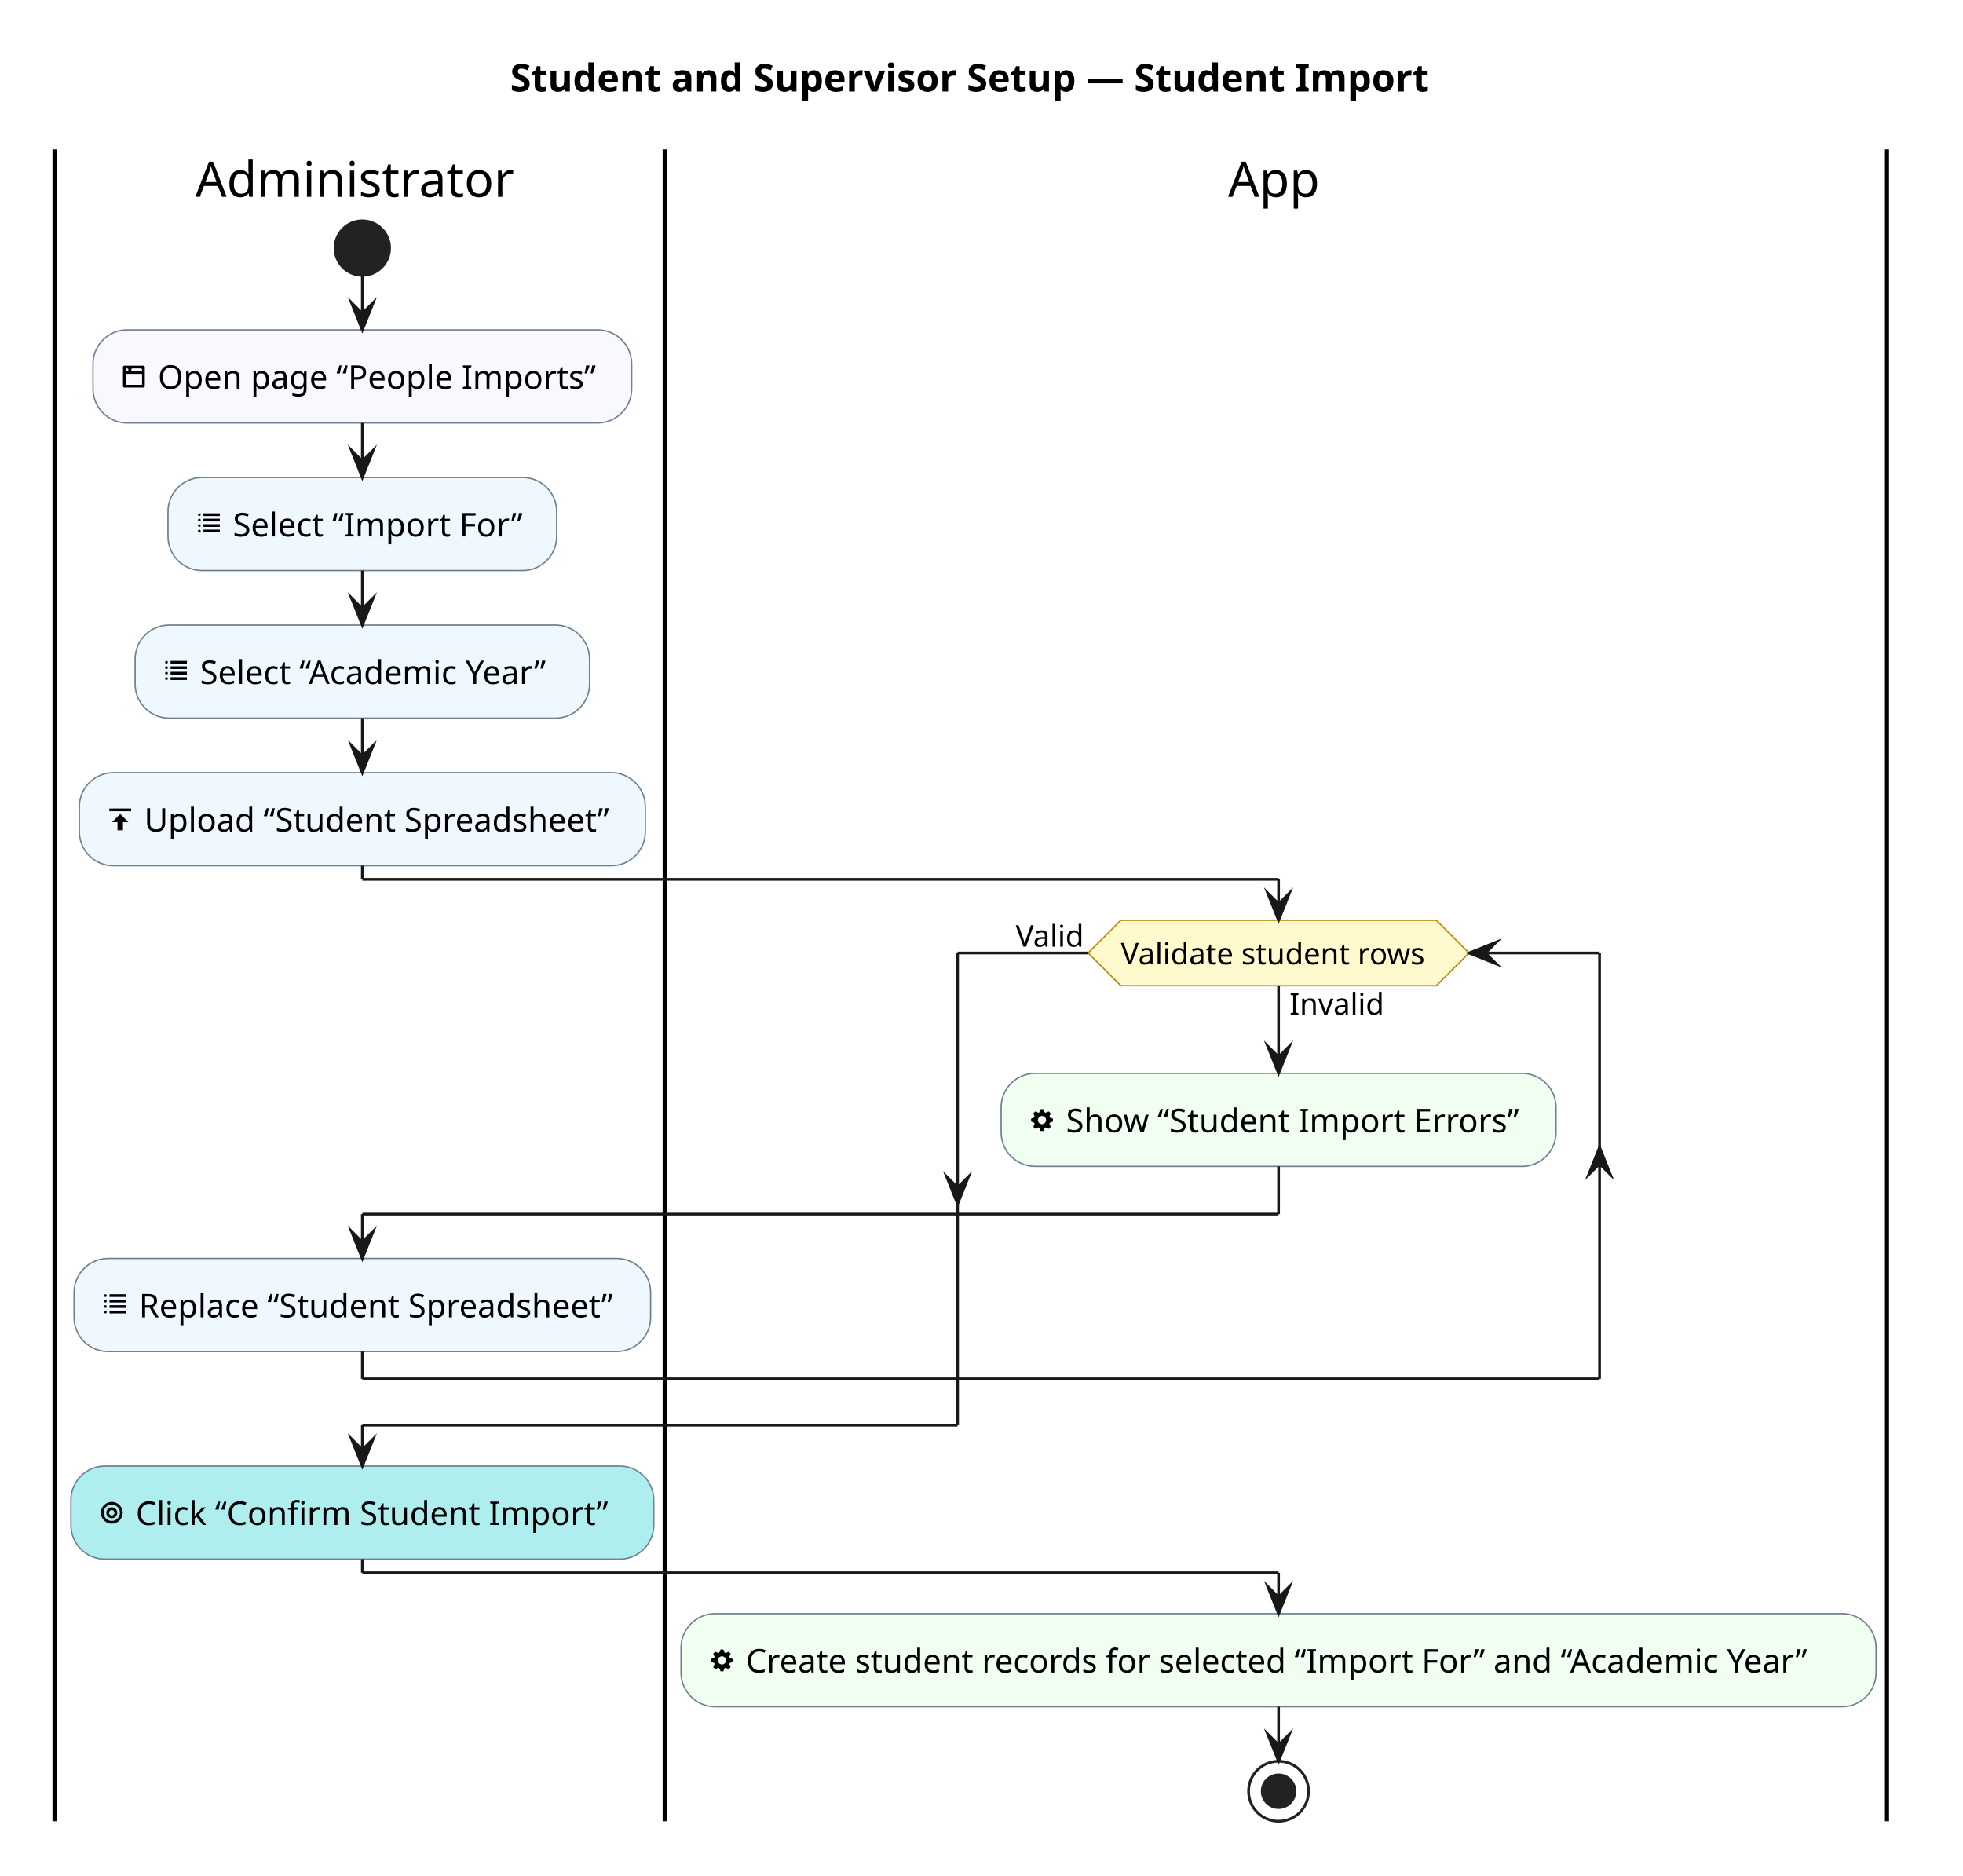
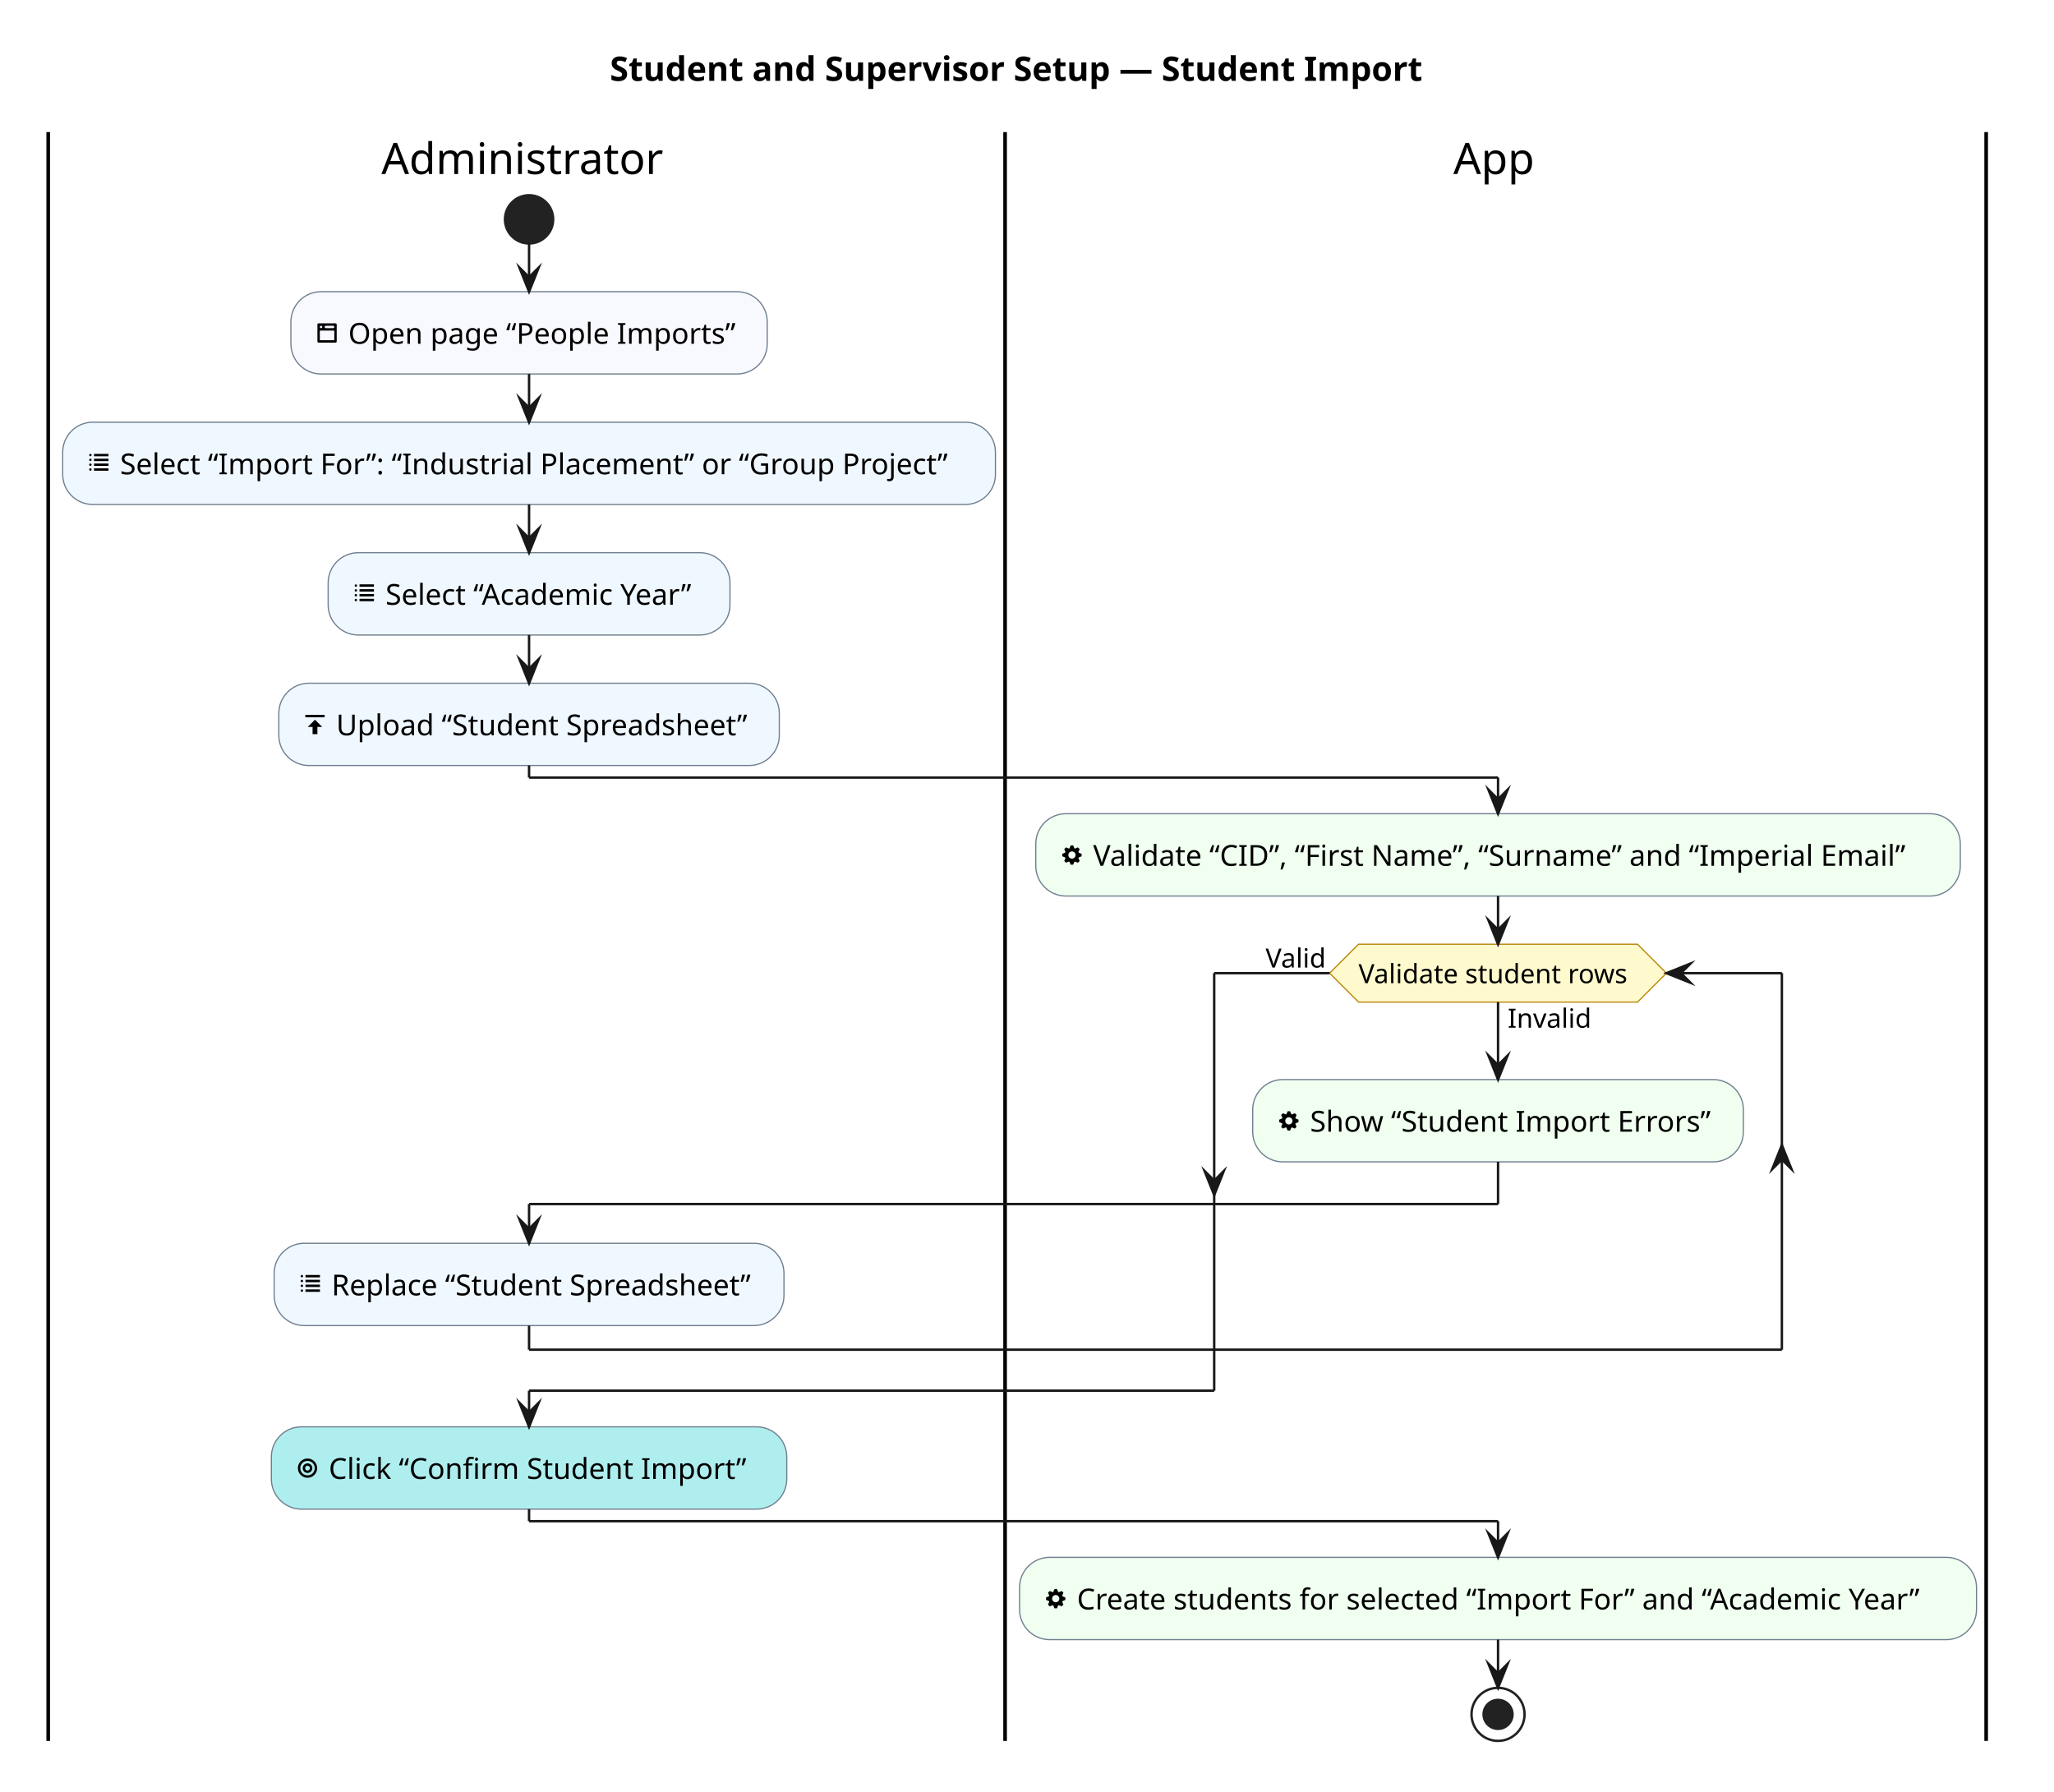
- <svg xmlns="http://www.w3.org/2000/svg" contentStyleType="text/css" data-diagram-type="ACTIVITY" height="688px" preserveAspectRatio="none" style="width:720px;height:688px;background:#FFFFFF;" version="1.1" viewBox="0 0 720 688" width="720px" zoomAndPan="magnify">
+ <svg xmlns="http://www.w3.org/2000/svg" contentStyleType="text/css" data-diagram-type="ACTIVITY" height="743px" preserveAspectRatio="none" style="width:852px;height:743px;background:#FFFFFF;" version="1.1" viewBox="0 0 852 743" width="852px" zoomAndPan="magnify">
  <defs />
  <g>
    <g class="title" data-source-line="2">
-       <text fill="#000000" font-family="sans-serif" font-size="14" font-weight="700" lengthAdjust="spacing" textLength="344.75" x="187.108" y="33.535">Student and Supervisor Setup — Student Import</text>
+       <text fill="#000000" font-family="sans-serif" font-size="14" font-weight="700" lengthAdjust="spacing" textLength="344.75" x="252.98" y="33.535">Student and Supervisor Setup — Student Import</text>
    </g>
-     <rect fill="none" height="21.199" style="stroke:none;stroke-width:1;" width="673.967" x="20" y="54.785" />
-     <ellipse cx="132.898" cy="90.984" fill="#222222" rx="10" ry="10" style="stroke:#222222;stroke-width:1;" />
-     <rect fill="#F8F8FF" height="34.133" rx="12.5" ry="12.5" style="stroke:#708090;stroke-width:0.5;" width="197.578" x="34.109" y="120.984" />
-     <path d="M45.449,134.117 A0.5,0.5 0 0 0 45.109,134.617 L45.109,141.617 A0.5,0.5 0 0 0 45.609,142.117 L52.609,142.117 A0.5,0.5 0 0 0 53.109,141.617 L53.109,134.617 A0.5,0.5 0 0 0 52.609,134.117 L45.609,134.117 A0.5,0.5 0 0 0 45.519,134.117 A0.5,0.5 0 0 0 45.459,134.117 M46.609,135.117 C46.889,135.117 47.109,135.337 47.109,135.617 C47.109,135.897 46.889,136.117 46.609,136.117 C46.329,136.117 46.109,135.897 46.109,135.617 C46.109,135.337 46.329,135.117 46.609,135.117 M48.609,135.117 L51.609,135.117 C51.889,135.117 52.109,135.337 52.109,135.617 C52.109,135.897 51.889,136.117 51.609,136.117 L48.609,136.117 C48.329,136.117 48.109,135.897 48.109,135.617 C48.109,135.337 48.329,135.117 48.609,135.117 M46.109,137.117 L52.109,137.117 L52.109,141.117 L46.109,141.117 L46.109,137.117" fill="#000000" />
-     <text fill="#000000" font-family="sans-serif" font-size="12" lengthAdjust="spacing" textLength="163.781" x="57.906" y="142.586">Open page “People Imports”</text>
-     <rect fill="#F0F8FF" height="34.133" rx="12.5" ry="12.5" style="stroke:#708090;stroke-width:0.5;" width="142.565" x="61.616" y="175.117" />
-     <path d="M73.116,188.25 C72.836,188.25 72.616,188.47 72.616,188.75 C72.616,189.03 72.836,189.25 73.116,189.25 C73.396,189.25 73.616,189.03 73.616,188.75 C73.616,188.47 73.396,188.25 73.116,188.25 M74.616,188.25 L74.616,189.25 L80.616,189.25 L80.616,188.25 L74.616,188.25 M73.116,190.25 C72.836,190.25 72.616,190.47 72.616,190.75 C72.616,191.03 72.836,191.25 73.116,191.25 C73.396,191.25 73.616,191.03 73.616,190.75 C73.616,190.47 73.396,190.25 73.116,190.25 M74.616,190.25 L74.616,191.25 L80.616,191.25 L80.616,190.25 L74.616,190.25 M73.116,192.25 C72.836,192.25 72.616,192.47 72.616,192.75 C72.616,193.03 72.836,193.25 73.116,193.25 C73.396,193.25 73.616,193.03 73.616,192.75 C73.616,192.47 73.396,192.25 73.116,192.25 M74.616,192.25 L74.616,193.25 L80.616,193.25 L80.616,192.25 L74.616,192.25 M73.116,194.25 C72.836,194.25 72.616,194.47 72.616,194.75 C72.616,195.03 72.836,195.25 73.116,195.25 C73.396,195.25 73.616,195.03 73.616,194.75 C73.616,194.47 73.396,194.25 73.116,194.25 M74.616,194.25 L74.616,195.25 L80.616,195.25 L80.616,194.25 L74.616,194.25" fill="#000000" />
-     <text fill="#000000" font-family="sans-serif" font-size="12" lengthAdjust="spacing" textLength="108.768" x="85.413" y="196.719">Select “Import For”</text>
-     <rect fill="#F0F8FF" height="34.133" rx="12.5" ry="12.5" style="stroke:#708090;stroke-width:0.5;" width="166.676" x="49.56" y="229.25" />
-     <path d="M61.06,242.383 C60.781,242.383 60.56,242.603 60.56,242.883 C60.56,243.163 60.781,243.383 61.06,243.383 C61.34,243.383 61.56,243.163 61.56,242.883 C61.56,242.603 61.34,242.383 61.06,242.383 M62.56,242.383 L62.56,243.383 L68.561,243.383 L68.561,242.383 L62.56,242.383 M61.06,244.383 C60.781,244.383 60.56,244.603 60.56,244.883 C60.56,245.163 60.781,245.383 61.06,245.383 C61.34,245.383 61.56,245.163 61.56,244.883 C61.56,244.603 61.34,244.383 61.06,244.383 M62.56,244.383 L62.56,245.383 L68.561,245.383 L68.561,244.383 L62.56,244.383 M61.06,246.383 C60.781,246.383 60.56,246.603 60.56,246.883 C60.56,247.163 60.781,247.383 61.06,247.383 C61.34,247.383 61.56,247.163 61.56,246.883 C61.56,246.603 61.34,246.383 61.06,246.383 M62.56,246.383 L62.56,247.383 L68.561,247.383 L68.561,246.383 L62.56,246.383 M61.06,248.383 C60.781,248.383 60.56,248.603 60.56,248.883 C60.56,249.163 60.781,249.383 61.06,249.383 C61.34,249.383 61.56,249.163 61.56,248.883 C61.56,248.603 61.34,248.383 61.06,248.383 M62.56,248.383 L62.56,249.383 L68.561,249.383 L68.561,248.383 L62.56,248.383" fill="#000000" />
-     <text fill="#000000" font-family="sans-serif" font-size="12" lengthAdjust="spacing" textLength="132.879" x="73.357" y="250.852">Select “Academic Year”</text>
-     <rect fill="#F0F8FF" height="34.133" rx="12.5" ry="12.5" style="stroke:#708090;stroke-width:0.5;" width="207.603" x="29.097" y="283.383" />
-     <path d="M40.097,296.516 L40.097,297.516 L48.097,297.516 L48.097,296.516 L40.097,296.516 M44.097,298.516 L41.097,301.516 L43.097,301.516 L43.097,304.516 L45.097,304.516 L45.097,301.516 L47.097,301.516 L44.097,298.516" fill="#000000" />
-     <text fill="#000000" font-family="sans-serif" font-size="12" lengthAdjust="spacing" textLength="173.807" x="52.894" y="304.984">Upload “Student Spreadsheet”</text>
-     <rect fill="#F0F8FF" height="34.133" rx="12.5" ry="12.5" style="stroke:#708090;stroke-width:0.5;" width="211.471" x="27.163" y="461.556" />
-     <path d="M38.663,474.688 C38.383,474.688 38.163,474.909 38.163,475.188 C38.163,475.469 38.383,475.688 38.663,475.688 C38.943,475.688 39.163,475.469 39.163,475.188 C39.163,474.909 38.943,474.688 38.663,474.688 M40.163,474.688 L40.163,475.688 L46.163,475.688 L46.163,474.688 L40.163,474.688 M38.663,476.688 C38.383,476.688 38.163,476.909 38.163,477.188 C38.163,477.469 38.383,477.688 38.663,477.688 C38.943,477.688 39.163,477.469 39.163,477.188 C39.163,476.909 38.943,476.688 38.663,476.688 M40.163,476.688 L40.163,477.688 L46.163,477.688 L46.163,476.688 L40.163,476.688 M38.663,478.688 C38.383,478.688 38.163,478.909 38.163,479.188 C38.163,479.469 38.383,479.688 38.663,479.688 C38.943,479.688 39.163,479.469 39.163,479.188 C39.163,478.909 38.943,478.688 38.663,478.688 M40.163,478.688 L40.163,479.688 L46.163,479.688 L46.163,478.688 L40.163,478.688 M38.663,480.688 C38.383,480.688 38.163,480.909 38.163,481.188 C38.163,481.469 38.383,481.688 38.663,481.688 C38.943,481.688 39.163,481.469 39.163,481.188 C39.163,480.909 38.943,480.688 38.663,480.688 M40.163,480.688 L40.163,481.688 L46.163,481.688 L46.163,480.688 L40.163,480.688" fill="#000000" />
-     <text fill="#000000" font-family="sans-serif" font-size="12" lengthAdjust="spacing" textLength="177.674" x="50.96" y="483.157">Replace “Student Spreadsheet”</text>
-     <rect fill="#AFEEEE" height="34.133" rx="12.5" ry="12.5" style="stroke:#708090;stroke-width:0.5;" width="213.797" x="26" y="537.688" />
-     <path d="M41,550.821 C38.8,550.821 37,552.621 37,554.821 C37,557.021 38.8,558.821 41,558.821 C43.2,558.821 45,557.021 45,554.821 C45,552.621 43.2,550.821 41,550.821 M41,551.821 C42.66,551.821 44,553.161 44,554.821 C44,556.481 42.66,557.821 41,557.821 C39.34,557.821 38,556.481 38,554.821 C38,553.161 39.34,551.821 41,551.821 M41,552.821 C39.9,552.821 39,553.721 39,554.821 C39,555.921 39.9,556.821 41,556.821 C42.1,556.821 43,555.921 43,554.821 C43,553.721 42.1,552.821 41,552.821 M41,553.821 C41.56,553.821 42,554.261 42,554.821 C42,555.381 41.56,555.821 41,555.821 C40.44,555.821 40,555.381 40,554.821 C40,554.261 40.44,553.821 41,553.821" fill="#000000" />
-     <text fill="#000000" font-family="sans-serif" font-size="12" lengthAdjust="spacing" textLength="180" x="49.797" y="559.29">Click “Confirm Student Import”</text>
-     <line style="stroke:#000000;stroke-width:1.5;" x1="20" x2="20" y1="54.785" y2="667.954" />
-     <rect fill="#F0FFF0" height="34.133" rx="12.5" ry="12.5" style="stroke:#708090;stroke-width:0.5;" width="203.531" x="367.192" y="393.65" />
-     <path d="M381.692,406.783 L381.192,407.973 C381.092,408.003 381.002,408.053 380.912,408.103 L379.722,407.603 L379.002,408.323 L379.502,409.513 C379.452,409.613 379.412,409.693 379.372,409.793 L378.182,410.293 L378.182,411.293 L379.372,411.793 C379.412,411.893 379.452,411.973 379.502,412.073 L379.002,413.263 L379.722,413.983 L380.912,413.483 C381.002,413.523 381.092,413.573 381.192,413.613 L381.692,414.803 L382.692,414.803 L383.192,413.613 C383.282,413.573 383.382,413.533 383.472,413.483 L384.662,413.983 L385.382,413.263 L384.882,412.073 C384.922,411.983 384.972,411.883 385.012,411.793 L386.202,411.293 L386.202,410.293 L385.012,409.793 C384.982,409.703 384.932,409.603 384.882,409.513 L385.382,408.323 L384.662,407.603 L383.472,408.103 C383.382,408.063 383.282,408.013 383.192,407.973 L382.692,406.783 L381.692,406.783 M382.192,409.283 C383.022,409.283 383.692,409.953 383.692,410.783 C383.692,411.613 383.022,412.283 382.192,412.283 C381.362,412.283 380.692,411.613 380.692,410.783 C380.692,409.953 381.362,409.283 382.192,409.283" fill="#000000" />
-     <text fill="#000000" font-family="sans-serif" font-size="12" lengthAdjust="spacing" textLength="169.734" x="390.989" y="415.252">Show “Student Import Errors”</text>
-     <polygon fill="#FFFACD" points="411.103,337.516,526.813,337.516,538.813,349.516,526.813,361.516,411.103,361.516,399.103,349.516,411.103,337.516" style="stroke:#B8860B;stroke-width:0.5;stroke-linejoin:miter;stroke-miterlimit:10;" />
-     <text fill="#000000" font-family="sans-serif" font-size="11" lengthAdjust="spacing" textLength="35.046" x="472.958" y="372.15">Invalid</text>
-     <text fill="#000000" font-family="sans-serif" font-size="11" lengthAdjust="spacing" textLength="115.71" x="411.103" y="353.673">Validate student rows</text>
-     <text fill="#000000" font-family="sans-serif" font-size="11" lengthAdjust="spacing" textLength="26.549" x="372.554" y="347.195">Valid</text>
-     <rect fill="#F0FFF0" height="34.133" rx="12.5" ry="12.5" style="stroke:#708090;stroke-width:0.5;" width="438.322" x="249.797" y="591.821" />
-     <path d="M264.297,604.954 L263.797,606.144 C263.697,606.174 263.607,606.224 263.517,606.274 L262.327,605.774 L261.607,606.494 L262.107,607.684 C262.057,607.784 262.017,607.864 261.977,607.964 L260.787,608.464 L260.787,609.464 L261.977,609.964 C262.017,610.064 262.057,610.144 262.107,610.244 L261.607,611.434 L262.327,612.154 L263.517,611.654 C263.607,611.694 263.697,611.744 263.797,611.784 L264.297,612.974 L265.297,612.974 L265.797,611.784 C265.887,611.744 265.987,611.704 266.077,611.654 L267.267,612.154 L267.987,611.434 L267.487,610.244 C267.527,610.154 267.577,610.054 267.617,609.964 L268.807,609.464 L268.807,608.464 L267.617,607.964 C267.587,607.874 267.537,607.774 267.487,607.684 L267.987,606.494 L267.267,605.774 L266.077,606.274 C265.987,606.234 265.887,606.184 265.797,606.144 L265.297,604.954 L264.297,604.954 M264.797,607.454 C265.627,607.454 266.297,608.124 266.297,608.954 C266.297,609.784 265.627,610.454 264.797,610.454 C263.967,610.454 263.297,609.784 263.297,608.954 C263.297,608.124 263.967,607.454 264.797,607.454" fill="#000000" />
-     <text fill="#000000" font-family="sans-serif" font-size="12" lengthAdjust="spacing" textLength="404.525" x="273.594" y="613.423">Create student records for selected “Import For” and “Academic Year”</text>
-     <ellipse cx="468.958" cy="656.954" fill="none" rx="11" ry="11" style="stroke:#222222;stroke-width:1;" />
-     <ellipse cx="468.958" cy="656.954" fill="#222222" rx="6" ry="6" style="stroke:#222222;stroke-width:1;" />
-     <line style="stroke:#000000;stroke-width:1.5;" x1="243.797" x2="243.797" y1="54.785" y2="667.954" />
-     <line style="stroke:#000000;stroke-width:1.5;" x1="692.119" x2="692.119" y1="54.785" y2="667.954" />
-     <polygon fill="#181818" points="582.693,430.806,586.693,420.806,590.693,430.806,586.693,426.806" style="stroke:#181818;stroke-width:1;stroke-linejoin:miter;stroke-miterlimit:10;" />
-     <line style="stroke:#181818;stroke-width:1;" x1="132.898" x2="132.898" y1="100.984" y2="120.984" />
-     <polygon fill="#181818" points="128.898,110.984,132.898,120.984,136.898,110.984,132.898,114.984" style="stroke:#181818;stroke-width:1;stroke-linejoin:miter;stroke-miterlimit:10;" />
-     <line style="stroke:#181818;stroke-width:1;" x1="132.898" x2="132.898" y1="155.117" y2="175.117" />
-     <polygon fill="#181818" points="128.898,165.117,132.898,175.117,136.898,165.117,132.898,169.117" style="stroke:#181818;stroke-width:1;stroke-linejoin:miter;stroke-miterlimit:10;" />
-     <line style="stroke:#181818;stroke-width:1;" x1="132.898" x2="132.898" y1="209.25" y2="229.25" />
-     <polygon fill="#181818" points="128.898,219.25,132.898,229.25,136.898,219.25,132.898,223.25" style="stroke:#181818;stroke-width:1;stroke-linejoin:miter;stroke-miterlimit:10;" />
-     <line style="stroke:#181818;stroke-width:1;" x1="132.898" x2="132.898" y1="263.383" y2="283.383" />
-     <polygon fill="#181818" points="128.898,273.383,132.898,283.383,136.898,273.383,132.898,277.383" style="stroke:#181818;stroke-width:1;stroke-linejoin:miter;stroke-miterlimit:10;" />
-     <line style="stroke:#181818;stroke-width:1;" x1="468.958" x2="468.958" y1="361.516" y2="393.65" />
-     <polygon fill="#181818" points="464.958,383.65,468.958,393.65,472.958,383.65,468.958,387.65" style="stroke:#181818;stroke-width:1;stroke-linejoin:miter;stroke-miterlimit:10;" />
-     <line style="stroke:#181818;stroke-width:1;" x1="399.103" x2="351.223" y1="349.516" y2="349.516" />
-     <polygon fill="#181818" points="347.223,431.556,351.223,441.556,355.223,431.556,351.223,435.556" style="stroke:#181818;stroke-width:1;stroke-linejoin:miter;stroke-miterlimit:10;" />
-     <line style="stroke:#181818;stroke-width:1;" x1="351.223" x2="351.223" y1="349.516" y2="522.688" />
-     <line style="stroke:#181818;stroke-width:1;" x1="351.223" x2="132.898" y1="522.688" y2="522.688" />
-     <line style="stroke:#181818;stroke-width:1;" x1="132.898" x2="132.898" y1="522.688" y2="537.688" />
-     <polygon fill="#181818" points="128.898,527.688,132.898,537.688,136.898,527.688,132.898,531.688" style="stroke:#181818;stroke-width:1;stroke-linejoin:miter;stroke-miterlimit:10;" />
-     <line style="stroke:#181818;stroke-width:1;" x1="468.958" x2="468.958" y1="625.954" y2="645.954" />
-     <polygon fill="#181818" points="464.958,635.954,468.958,645.954,472.958,635.954,468.958,639.954" style="stroke:#181818;stroke-width:1;stroke-linejoin:miter;stroke-miterlimit:10;" />
-     <line style="stroke:#181818;stroke-width:1;" x1="468.958" x2="468.958" y1="427.783" y2="445.283" />
-     <line style="stroke:#181818;stroke-width:1;" x1="468.958" x2="132.898" y1="445.283" y2="445.283" />
-     <line style="stroke:#181818;stroke-width:1;" x1="132.898" x2="132.898" y1="445.283" y2="461.556" />
-     <polygon fill="#181818" points="128.898,451.556,132.898,461.556,136.898,451.556,132.898,455.556" style="stroke:#181818;stroke-width:1;stroke-linejoin:miter;stroke-miterlimit:10;" />
-     <line style="stroke:#181818;stroke-width:1;" x1="132.898" x2="132.898" y1="495.688" y2="505.688" />
-     <line style="stroke:#181818;stroke-width:1;" x1="132.898" x2="586.693" y1="505.688" y2="505.688" />
-     <line style="stroke:#181818;stroke-width:1;" x1="586.693" x2="586.693" y1="349.516" y2="505.688" />
-     <line style="stroke:#181818;stroke-width:1;" x1="586.693" x2="538.813" y1="349.516" y2="349.516" />
-     <polygon fill="#181818" points="548.813,345.516,538.813,349.516,548.813,353.516,544.813,349.516" style="stroke:#181818;stroke-width:1;stroke-linejoin:miter;stroke-miterlimit:10;" />
-     <line style="stroke:#181818;stroke-width:1;" x1="132.898" x2="132.898" y1="317.516" y2="322.516" />
-     <line style="stroke:#181818;stroke-width:1;" x1="132.898" x2="468.958" y1="322.516" y2="322.516" />
-     <line style="stroke:#181818;stroke-width:1;" x1="468.958" x2="468.958" y1="322.516" y2="337.516" />
-     <polygon fill="#181818" points="464.958,327.516,468.958,337.516,472.958,327.516,468.958,331.516" style="stroke:#181818;stroke-width:1;stroke-linejoin:miter;stroke-miterlimit:10;" />
-     <line style="stroke:#181818;stroke-width:1;" x1="132.898" x2="132.898" y1="571.821" y2="576.821" />
-     <line style="stroke:#181818;stroke-width:1;" x1="132.898" x2="468.958" y1="576.821" y2="576.821" />
-     <line style="stroke:#181818;stroke-width:1;" x1="468.958" x2="468.958" y1="576.821" y2="591.821" />
-     <polygon fill="#181818" points="464.958,581.821,468.958,591.821,472.958,581.821,468.958,585.821" style="stroke:#181818;stroke-width:1;stroke-linejoin:miter;stroke-miterlimit:10;" />
-     <text fill="#000000" font-family="sans-serif" font-size="18" lengthAdjust="spacing" textLength="120.498" x="71.649" y="72.188">Administrator</text>
-     <text fill="#000000" font-family="sans-serif" font-size="18" lengthAdjust="spacing" textLength="35.077" x="450.419" y="72.188">App</text>
+     <rect fill="none" height="21.199" style="stroke:none;stroke-width:1;" width="805.709" x="20" y="54.785" />
+     <ellipse cx="219.456" cy="90.984" fill="#222222" rx="10" ry="10" style="stroke:#222222;stroke-width:1;" />
+     <rect fill="#F8F8FF" height="34.133" rx="12.5" ry="12.5" style="stroke:#708090;stroke-width:0.5;" width="197.578" x="120.667" y="120.984" />
+     <path d="M132.007,134.117 A0.5,0.5 0 0 0 131.667,134.617 L131.667,141.617 A0.5,0.5 0 0 0 132.167,142.117 L139.167,142.117 A0.5,0.5 0 0 0 139.667,141.617 L139.667,134.617 A0.5,0.5 0 0 0 139.167,134.117 L132.167,134.117 A0.5,0.5 0 0 0 132.077,134.117 A0.5,0.5 0 0 0 132.017,134.117 M133.167,135.117 C133.447,135.117 133.667,135.337 133.667,135.617 C133.667,135.897 133.447,136.117 133.167,136.117 C132.887,136.117 132.667,135.897 132.667,135.617 C132.667,135.337 132.887,135.117 133.167,135.117 M135.167,135.117 L138.167,135.117 C138.447,135.117 138.667,135.337 138.667,135.617 C138.667,135.897 138.447,136.117 138.167,136.117 L135.167,136.117 C134.887,136.117 134.667,135.897 134.667,135.617 C134.667,135.337 134.887,135.117 135.167,135.117 M132.667,137.117 L138.667,137.117 L138.667,141.117 L132.667,141.117 L132.667,137.117" fill="#000000" />
+     <text fill="#000000" font-family="sans-serif" font-size="12" lengthAdjust="spacing" textLength="163.781" x="144.464" y="142.586">Open page “People Imports”</text>
+     <rect fill="#F0F8FF" height="34.133" rx="12.5" ry="12.5" style="stroke:#708090;stroke-width:0.5;" width="386.912" x="26" y="175.117" />
+     <path d="M37.5,188.25 C37.22,188.25 37,188.47 37,188.75 C37,189.03 37.22,189.25 37.5,189.25 C37.78,189.25 38,189.03 38,188.75 C38,188.47 37.78,188.25 37.5,188.25 M39,188.25 L39,189.25 L45,189.25 L45,188.25 L39,188.25 M37.5,190.25 C37.22,190.25 37,190.47 37,190.75 C37,191.03 37.22,191.25 37.5,191.25 C37.78,191.25 38,191.03 38,190.75 C38,190.47 37.78,190.25 37.5,190.25 M39,190.25 L39,191.25 L45,191.25 L45,190.25 L39,190.25 M37.5,192.25 C37.22,192.25 37,192.47 37,192.75 C37,193.03 37.22,193.25 37.5,193.25 C37.78,193.25 38,193.03 38,192.75 C38,192.47 37.78,192.25 37.5,192.25 M39,192.25 L39,193.25 L45,193.25 L45,192.25 L39,192.25 M37.5,194.25 C37.22,194.25 37,194.47 37,194.75 C37,195.03 37.22,195.25 37.5,195.25 C37.78,195.25 38,195.03 38,194.75 C38,194.47 37.78,194.25 37.5,194.25 M39,194.25 L39,195.25 L45,195.25 L45,194.25 L39,194.25" fill="#000000" />
+     <text fill="#000000" font-family="sans-serif" font-size="12" lengthAdjust="spacing" textLength="353.115" x="49.797" y="196.719">Select “Import For”: “Industrial Placement” or “Group Project”</text>
+     <rect fill="#F0F8FF" height="34.133" rx="12.5" ry="12.5" style="stroke:#708090;stroke-width:0.5;" width="166.676" x="136.118" y="229.25" />
+     <path d="M147.618,242.383 C147.338,242.383 147.118,242.603 147.118,242.883 C147.118,243.163 147.338,243.383 147.618,243.383 C147.898,243.383 148.118,243.163 148.118,242.883 C148.118,242.603 147.898,242.383 147.618,242.383 M149.118,242.383 L149.118,243.383 L155.118,243.383 L155.118,242.383 L149.118,242.383 M147.618,244.383 C147.338,244.383 147.118,244.603 147.118,244.883 C147.118,245.163 147.338,245.383 147.618,245.383 C147.898,245.383 148.118,245.163 148.118,244.883 C148.118,244.603 147.898,244.383 147.618,244.383 M149.118,244.383 L149.118,245.383 L155.118,245.383 L155.118,244.383 L149.118,244.383 M147.618,246.383 C147.338,246.383 147.118,246.603 147.118,246.883 C147.118,247.163 147.338,247.383 147.618,247.383 C147.898,247.383 148.118,247.163 148.118,246.883 C148.118,246.603 147.898,246.383 147.618,246.383 M149.118,246.383 L149.118,247.383 L155.118,247.383 L155.118,246.383 L149.118,246.383 M147.618,248.383 C147.338,248.383 147.118,248.603 147.118,248.883 C147.118,249.163 147.338,249.383 147.618,249.383 C147.898,249.383 148.118,249.163 148.118,248.883 C148.118,248.603 147.898,248.383 147.618,248.383 M149.118,248.383 L149.118,249.383 L155.118,249.383 L155.118,248.383 L149.118,248.383" fill="#000000" />
+     <text fill="#000000" font-family="sans-serif" font-size="12" lengthAdjust="spacing" textLength="132.879" x="159.915" y="250.852">Select “Academic Year”</text>
+     <rect fill="#F0F8FF" height="34.133" rx="12.5" ry="12.5" style="stroke:#708090;stroke-width:0.5;" width="207.603" x="115.654" y="283.383" />
+     <path d="M126.654,296.516 L126.654,297.516 L134.654,297.516 L134.654,296.516 L126.654,296.516 M130.654,298.516 L127.654,301.516 L129.654,301.516 L129.654,304.516 L131.654,304.516 L131.654,301.516 L133.654,301.516 L130.654,298.516" fill="#000000" />
+     <text fill="#000000" font-family="sans-serif" font-size="12" lengthAdjust="spacing" textLength="173.807" x="139.451" y="304.984">Upload “Student Spreadsheet”</text>
+     <rect fill="#F0F8FF" height="34.133" rx="12.5" ry="12.5" style="stroke:#708090;stroke-width:0.5;" width="211.471" x="113.721" y="515.688" />
+     <path d="M125.221,528.821 C124.941,528.821 124.721,529.041 124.721,529.321 C124.721,529.601 124.941,529.821 125.221,529.821 C125.501,529.821 125.721,529.601 125.721,529.321 C125.721,529.041 125.501,528.821 125.221,528.821 M126.721,528.821 L126.721,529.821 L132.721,529.821 L132.721,528.821 L126.721,528.821 M125.221,530.821 C124.941,530.821 124.721,531.041 124.721,531.321 C124.721,531.601 124.941,531.821 125.221,531.821 C125.501,531.821 125.721,531.601 125.721,531.321 C125.721,531.041 125.501,530.821 125.221,530.821 M126.721,530.821 L126.721,531.821 L132.721,531.821 L132.721,530.821 L126.721,530.821 M125.221,532.821 C124.941,532.821 124.721,533.041 124.721,533.321 C124.721,533.601 124.941,533.821 125.221,533.821 C125.501,533.821 125.721,533.601 125.721,533.321 C125.721,533.041 125.501,532.821 125.221,532.821 M126.721,532.821 L126.721,533.821 L132.721,533.821 L132.721,532.821 L126.721,532.821 M125.221,534.821 C124.941,534.821 124.721,535.041 124.721,535.321 C124.721,535.601 124.941,535.821 125.221,535.821 C125.501,535.821 125.721,535.601 125.721,535.321 C125.721,535.041 125.501,534.821 125.221,534.821 M126.721,534.821 L126.721,535.821 L132.721,535.821 L132.721,534.821 L126.721,534.821" fill="#000000" />
+     <text fill="#000000" font-family="sans-serif" font-size="12" lengthAdjust="spacing" textLength="177.674" x="137.518" y="537.29">Replace “Student Spreadsheet”</text>
+     <rect fill="#AFEEEE" height="34.133" rx="12.5" ry="12.5" style="stroke:#708090;stroke-width:0.5;" width="213.797" x="112.558" y="591.821" />
+     <path d="M127.558,604.954 C125.358,604.954 123.558,606.754 123.558,608.954 C123.558,611.154 125.358,612.954 127.558,612.954 C129.758,612.954 131.558,611.154 131.558,608.954 C131.558,606.754 129.758,604.954 127.558,604.954 M127.558,605.954 C129.218,605.954 130.558,607.294 130.558,608.954 C130.558,610.614 129.218,611.954 127.558,611.954 C125.898,611.954 124.558,610.614 124.558,608.954 C124.558,607.294 125.898,605.954 127.558,605.954 M127.558,606.954 C126.458,606.954 125.558,607.854 125.558,608.954 C125.558,610.054 126.458,610.954 127.558,610.954 C128.658,610.954 129.558,610.054 129.558,608.954 C129.558,607.854 128.658,606.954 127.558,606.954 M127.558,607.954 C128.118,607.954 128.558,608.394 128.558,608.954 C128.558,609.514 128.118,609.954 127.558,609.954 C126.998,609.954 126.558,609.514 126.558,608.954 C126.558,608.394 126.998,607.954 127.558,607.954" fill="#000000" />
+     <text fill="#000000" font-family="sans-serif" font-size="12" lengthAdjust="spacing" textLength="180" x="136.355" y="613.423">Click “Confirm Student Import”</text>
+     <line style="stroke:#000000;stroke-width:1.5;" x1="20" x2="20" y1="54.785" y2="722.087" />
+     <rect fill="#F0FFF0" height="34.133" rx="12.5" ry="12.5" style="stroke:#708090;stroke-width:0.5;" width="383.49" x="429.642" y="337.516" />
+     <path d="M444.142,350.648 L443.642,351.838 C443.542,351.868 443.452,351.918 443.362,351.968 L442.172,351.468 L441.452,352.188 L441.952,353.378 C441.902,353.478 441.862,353.558 441.822,353.658 L440.632,354.158 L440.632,355.158 L441.822,355.658 C441.862,355.758 441.902,355.838 441.952,355.938 L441.452,357.128 L442.172,357.848 L443.362,357.348 C443.452,357.388 443.542,357.438 443.642,357.478 L444.142,358.668 L445.142,358.668 L445.642,357.478 C445.732,357.438 445.832,357.398 445.922,357.348 L447.112,357.848 L447.832,357.128 L447.332,355.938 C447.372,355.848 447.422,355.748 447.462,355.658 L448.652,355.158 L448.652,354.158 L447.462,353.658 C447.432,353.568 447.382,353.468 447.332,353.378 L447.832,352.188 L447.112,351.468 L445.922,351.968 C445.832,351.928 445.732,351.878 445.642,351.838 L445.142,350.648 L444.142,350.648 M444.642,353.148 C445.472,353.148 446.142,353.818 446.142,354.648 C446.142,355.478 445.472,356.148 444.642,356.148 C443.812,356.148 443.142,355.478 443.142,354.648 C443.142,353.818 443.812,353.148 444.642,353.148" fill="#000000" />
+     <text fill="#000000" font-family="sans-serif" font-size="12" lengthAdjust="spacing" textLength="349.693" x="453.438" y="359.117">Validate “CID”, “First Name”, “Surname” and “Imperial Email”</text>
+     <rect fill="#F0FFF0" height="34.133" rx="12.5" ry="12.5" style="stroke:#708090;stroke-width:0.5;" width="203.531" x="519.621" y="447.783" />
+     <path d="M534.121,460.916 L533.621,462.106 C533.521,462.136 533.431,462.186 533.341,462.236 L532.151,461.736 L531.431,462.456 L531.931,463.646 C531.881,463.746 531.841,463.826 531.801,463.926 L530.611,464.426 L530.611,465.426 L531.801,465.926 C531.841,466.026 531.881,466.106 531.931,466.206 L531.431,467.396 L532.151,468.116 L533.341,467.616 C533.431,467.656 533.521,467.706 533.621,467.746 L534.121,468.936 L535.121,468.936 L535.621,467.746 C535.711,467.706 535.811,467.666 535.901,467.616 L537.091,468.116 L537.811,467.396 L537.311,466.206 C537.351,466.116 537.401,466.016 537.441,465.926 L538.631,465.426 L538.631,464.426 L537.441,463.926 C537.411,463.836 537.361,463.736 537.311,463.646 L537.811,462.456 L537.091,461.736 L535.901,462.236 C535.811,462.196 535.711,462.146 535.621,462.106 L535.121,460.916 L534.121,460.916 M534.621,463.416 C535.451,463.416 536.121,464.086 536.121,464.916 C536.121,465.746 535.451,466.416 534.621,466.416 C533.791,466.416 533.121,465.746 533.121,464.916 C533.121,464.086 533.791,463.416 534.621,463.416" fill="#000000" />
+     <text fill="#000000" font-family="sans-serif" font-size="12" lengthAdjust="spacing" textLength="169.734" x="543.418" y="469.385">Show “Student Import Errors”</text>
+     <polygon fill="#FFFACD" points="563.532,391.648,679.241,391.648,691.241,403.648,679.241,415.648,563.532,415.648,551.532,403.648,563.532,391.648" style="stroke:#B8860B;stroke-width:0.5;stroke-linejoin:miter;stroke-miterlimit:10;" />
+     <text fill="#000000" font-family="sans-serif" font-size="11" lengthAdjust="spacing" textLength="35.046" x="625.387" y="426.283">Invalid</text>
+     <text fill="#000000" font-family="sans-serif" font-size="11" lengthAdjust="spacing" textLength="115.71" x="563.532" y="407.806">Validate student rows</text>
+     <text fill="#000000" font-family="sans-serif" font-size="11" lengthAdjust="spacing" textLength="26.549" x="524.983" y="401.328">Valid</text>
+     <rect fill="#F0FFF0" height="34.133" rx="12.5" ry="12.5" style="stroke:#708090;stroke-width:0.5;" width="396.949" x="422.912" y="645.954" />
+     <path d="M437.412,659.087 L436.912,660.277 C436.812,660.307 436.722,660.357 436.632,660.407 L435.442,659.907 L434.722,660.627 L435.222,661.817 C435.172,661.917 435.132,661.997 435.092,662.097 L433.902,662.597 L433.902,663.597 L435.092,664.097 C435.132,664.197 435.172,664.277 435.222,664.377 L434.722,665.567 L435.442,666.287 L436.632,665.787 C436.722,665.827 436.812,665.877 436.912,665.917 L437.412,667.107 L438.412,667.107 L438.912,665.917 C439.002,665.877 439.102,665.837 439.192,665.787 L440.382,666.287 L441.102,665.567 L440.602,664.377 C440.642,664.287 440.692,664.187 440.732,664.097 L441.922,663.597 L441.922,662.597 L440.732,662.097 C440.702,662.007 440.652,661.907 440.602,661.817 L441.102,660.627 L440.382,659.907 L439.192,660.407 C439.102,660.367 439.002,660.317 438.912,660.277 L438.412,659.087 L437.412,659.087 M437.912,661.587 C438.742,661.587 439.412,662.257 439.412,663.087 C439.412,663.917 438.742,664.587 437.912,664.587 C437.082,664.587 436.412,663.917 436.412,663.087 C436.412,662.257 437.082,661.587 437.912,661.587" fill="#000000" />
+     <text fill="#000000" font-family="sans-serif" font-size="12" lengthAdjust="spacing" textLength="363.152" x="446.709" y="667.556">Create students for selected “Import For” and “Academic Year”</text>
+     <ellipse cx="621.387" cy="711.087" fill="none" rx="11" ry="11" style="stroke:#222222;stroke-width:1;" />
+     <ellipse cx="621.387" cy="711.087" fill="#222222" rx="6" ry="6" style="stroke:#222222;stroke-width:1;" />
+     <line style="stroke:#000000;stroke-width:1.5;" x1="416.912" x2="416.912" y1="54.785" y2="722.087" />
+     <line style="stroke:#000000;stroke-width:1.5;" x1="823.861" x2="823.861" y1="54.785" y2="722.087" />
+     <polygon fill="#181818" points="735.122,484.938,739.122,474.938,743.122,484.938,739.122,480.938" style="stroke:#181818;stroke-width:1;stroke-linejoin:miter;stroke-miterlimit:10;" />
+     <line style="stroke:#181818;stroke-width:1;" x1="219.456" x2="219.456" y1="100.984" y2="120.984" />
+     <polygon fill="#181818" points="215.456,110.984,219.456,120.984,223.456,110.984,219.456,114.984" style="stroke:#181818;stroke-width:1;stroke-linejoin:miter;stroke-miterlimit:10;" />
+     <line style="stroke:#181818;stroke-width:1;" x1="219.456" x2="219.456" y1="155.117" y2="175.117" />
+     <polygon fill="#181818" points="215.456,165.117,219.456,175.117,223.456,165.117,219.456,169.117" style="stroke:#181818;stroke-width:1;stroke-linejoin:miter;stroke-miterlimit:10;" />
+     <line style="stroke:#181818;stroke-width:1;" x1="219.456" x2="219.456" y1="209.25" y2="229.25" />
+     <polygon fill="#181818" points="215.456,219.25,219.456,229.25,223.456,219.25,219.456,223.25" style="stroke:#181818;stroke-width:1;stroke-linejoin:miter;stroke-miterlimit:10;" />
+     <line style="stroke:#181818;stroke-width:1;" x1="219.456" x2="219.456" y1="263.383" y2="283.383" />
+     <polygon fill="#181818" points="215.456,273.383,219.456,283.383,223.456,273.383,219.456,277.383" style="stroke:#181818;stroke-width:1;stroke-linejoin:miter;stroke-miterlimit:10;" />
+     <line style="stroke:#181818;stroke-width:1;" x1="621.387" x2="621.387" y1="415.648" y2="447.783" />
+     <polygon fill="#181818" points="617.387,437.783,621.387,447.783,625.387,437.783,621.387,441.783" style="stroke:#181818;stroke-width:1;stroke-linejoin:miter;stroke-miterlimit:10;" />
+     <line style="stroke:#181818;stroke-width:1;" x1="551.532" x2="503.651" y1="403.648" y2="403.648" />
+     <polygon fill="#181818" points="499.651,485.688,503.651,495.688,507.651,485.688,503.651,489.688" style="stroke:#181818;stroke-width:1;stroke-linejoin:miter;stroke-miterlimit:10;" />
+     <line style="stroke:#181818;stroke-width:1;" x1="503.651" x2="503.651" y1="403.648" y2="576.821" />
+     <line style="stroke:#181818;stroke-width:1;" x1="503.651" x2="219.456" y1="576.821" y2="576.821" />
+     <line style="stroke:#181818;stroke-width:1;" x1="219.456" x2="219.456" y1="576.821" y2="591.821" />
+     <polygon fill="#181818" points="215.456,581.821,219.456,591.821,223.456,581.821,219.456,585.821" style="stroke:#181818;stroke-width:1;stroke-linejoin:miter;stroke-miterlimit:10;" />
+     <line style="stroke:#181818;stroke-width:1;" x1="621.387" x2="621.387" y1="371.648" y2="391.648" />
+     <polygon fill="#181818" points="617.387,381.648,621.387,391.648,625.387,381.648,621.387,385.648" style="stroke:#181818;stroke-width:1;stroke-linejoin:miter;stroke-miterlimit:10;" />
+     <line style="stroke:#181818;stroke-width:1;" x1="621.387" x2="621.387" y1="680.087" y2="700.087" />
+     <polygon fill="#181818" points="617.387,690.087,621.387,700.087,625.387,690.087,621.387,694.087" style="stroke:#181818;stroke-width:1;stroke-linejoin:miter;stroke-miterlimit:10;" />
+     <line style="stroke:#181818;stroke-width:1;" x1="219.456" x2="219.456" y1="317.516" y2="322.516" />
+     <line style="stroke:#181818;stroke-width:1;" x1="219.456" x2="621.387" y1="322.516" y2="322.516" />
+     <line style="stroke:#181818;stroke-width:1;" x1="621.387" x2="621.387" y1="322.516" y2="337.516" />
+     <polygon fill="#181818" points="617.387,327.516,621.387,337.516,625.387,327.516,621.387,331.516" style="stroke:#181818;stroke-width:1;stroke-linejoin:miter;stroke-miterlimit:10;" />
+     <line style="stroke:#181818;stroke-width:1;" x1="621.387" x2="621.387" y1="481.916" y2="499.416" />
+     <line style="stroke:#181818;stroke-width:1;" x1="621.387" x2="219.456" y1="499.416" y2="499.416" />
+     <line style="stroke:#181818;stroke-width:1;" x1="219.456" x2="219.456" y1="499.416" y2="515.688" />
+     <polygon fill="#181818" points="215.456,505.688,219.456,515.688,223.456,505.688,219.456,509.688" style="stroke:#181818;stroke-width:1;stroke-linejoin:miter;stroke-miterlimit:10;" />
+     <line style="stroke:#181818;stroke-width:1;" x1="219.456" x2="219.456" y1="549.821" y2="559.821" />
+     <line style="stroke:#181818;stroke-width:1;" x1="219.456" x2="739.122" y1="559.821" y2="559.821" />
+     <line style="stroke:#181818;stroke-width:1;" x1="739.122" x2="739.122" y1="403.648" y2="559.821" />
+     <line style="stroke:#181818;stroke-width:1;" x1="739.122" x2="691.241" y1="403.648" y2="403.648" />
+     <polygon fill="#181818" points="701.241,399.648,691.241,403.648,701.241,407.648,697.241,403.648" style="stroke:#181818;stroke-width:1;stroke-linejoin:miter;stroke-miterlimit:10;" />
+     <line style="stroke:#181818;stroke-width:1;" x1="219.456" x2="219.456" y1="625.954" y2="630.954" />
+     <line style="stroke:#181818;stroke-width:1;" x1="219.456" x2="621.387" y1="630.954" y2="630.954" />
+     <line style="stroke:#181818;stroke-width:1;" x1="621.387" x2="621.387" y1="630.954" y2="645.954" />
+     <polygon fill="#181818" points="617.387,635.954,621.387,645.954,625.387,635.954,621.387,639.954" style="stroke:#181818;stroke-width:1;stroke-linejoin:miter;stroke-miterlimit:10;" />
+     <text fill="#000000" font-family="sans-serif" font-size="18" lengthAdjust="spacing" textLength="120.498" x="158.207" y="72.188">Administrator</text>
+     <text fill="#000000" font-family="sans-serif" font-size="18" lengthAdjust="spacing" textLength="35.077" x="602.848" y="72.188">App</text>
  </g>
</svg>
